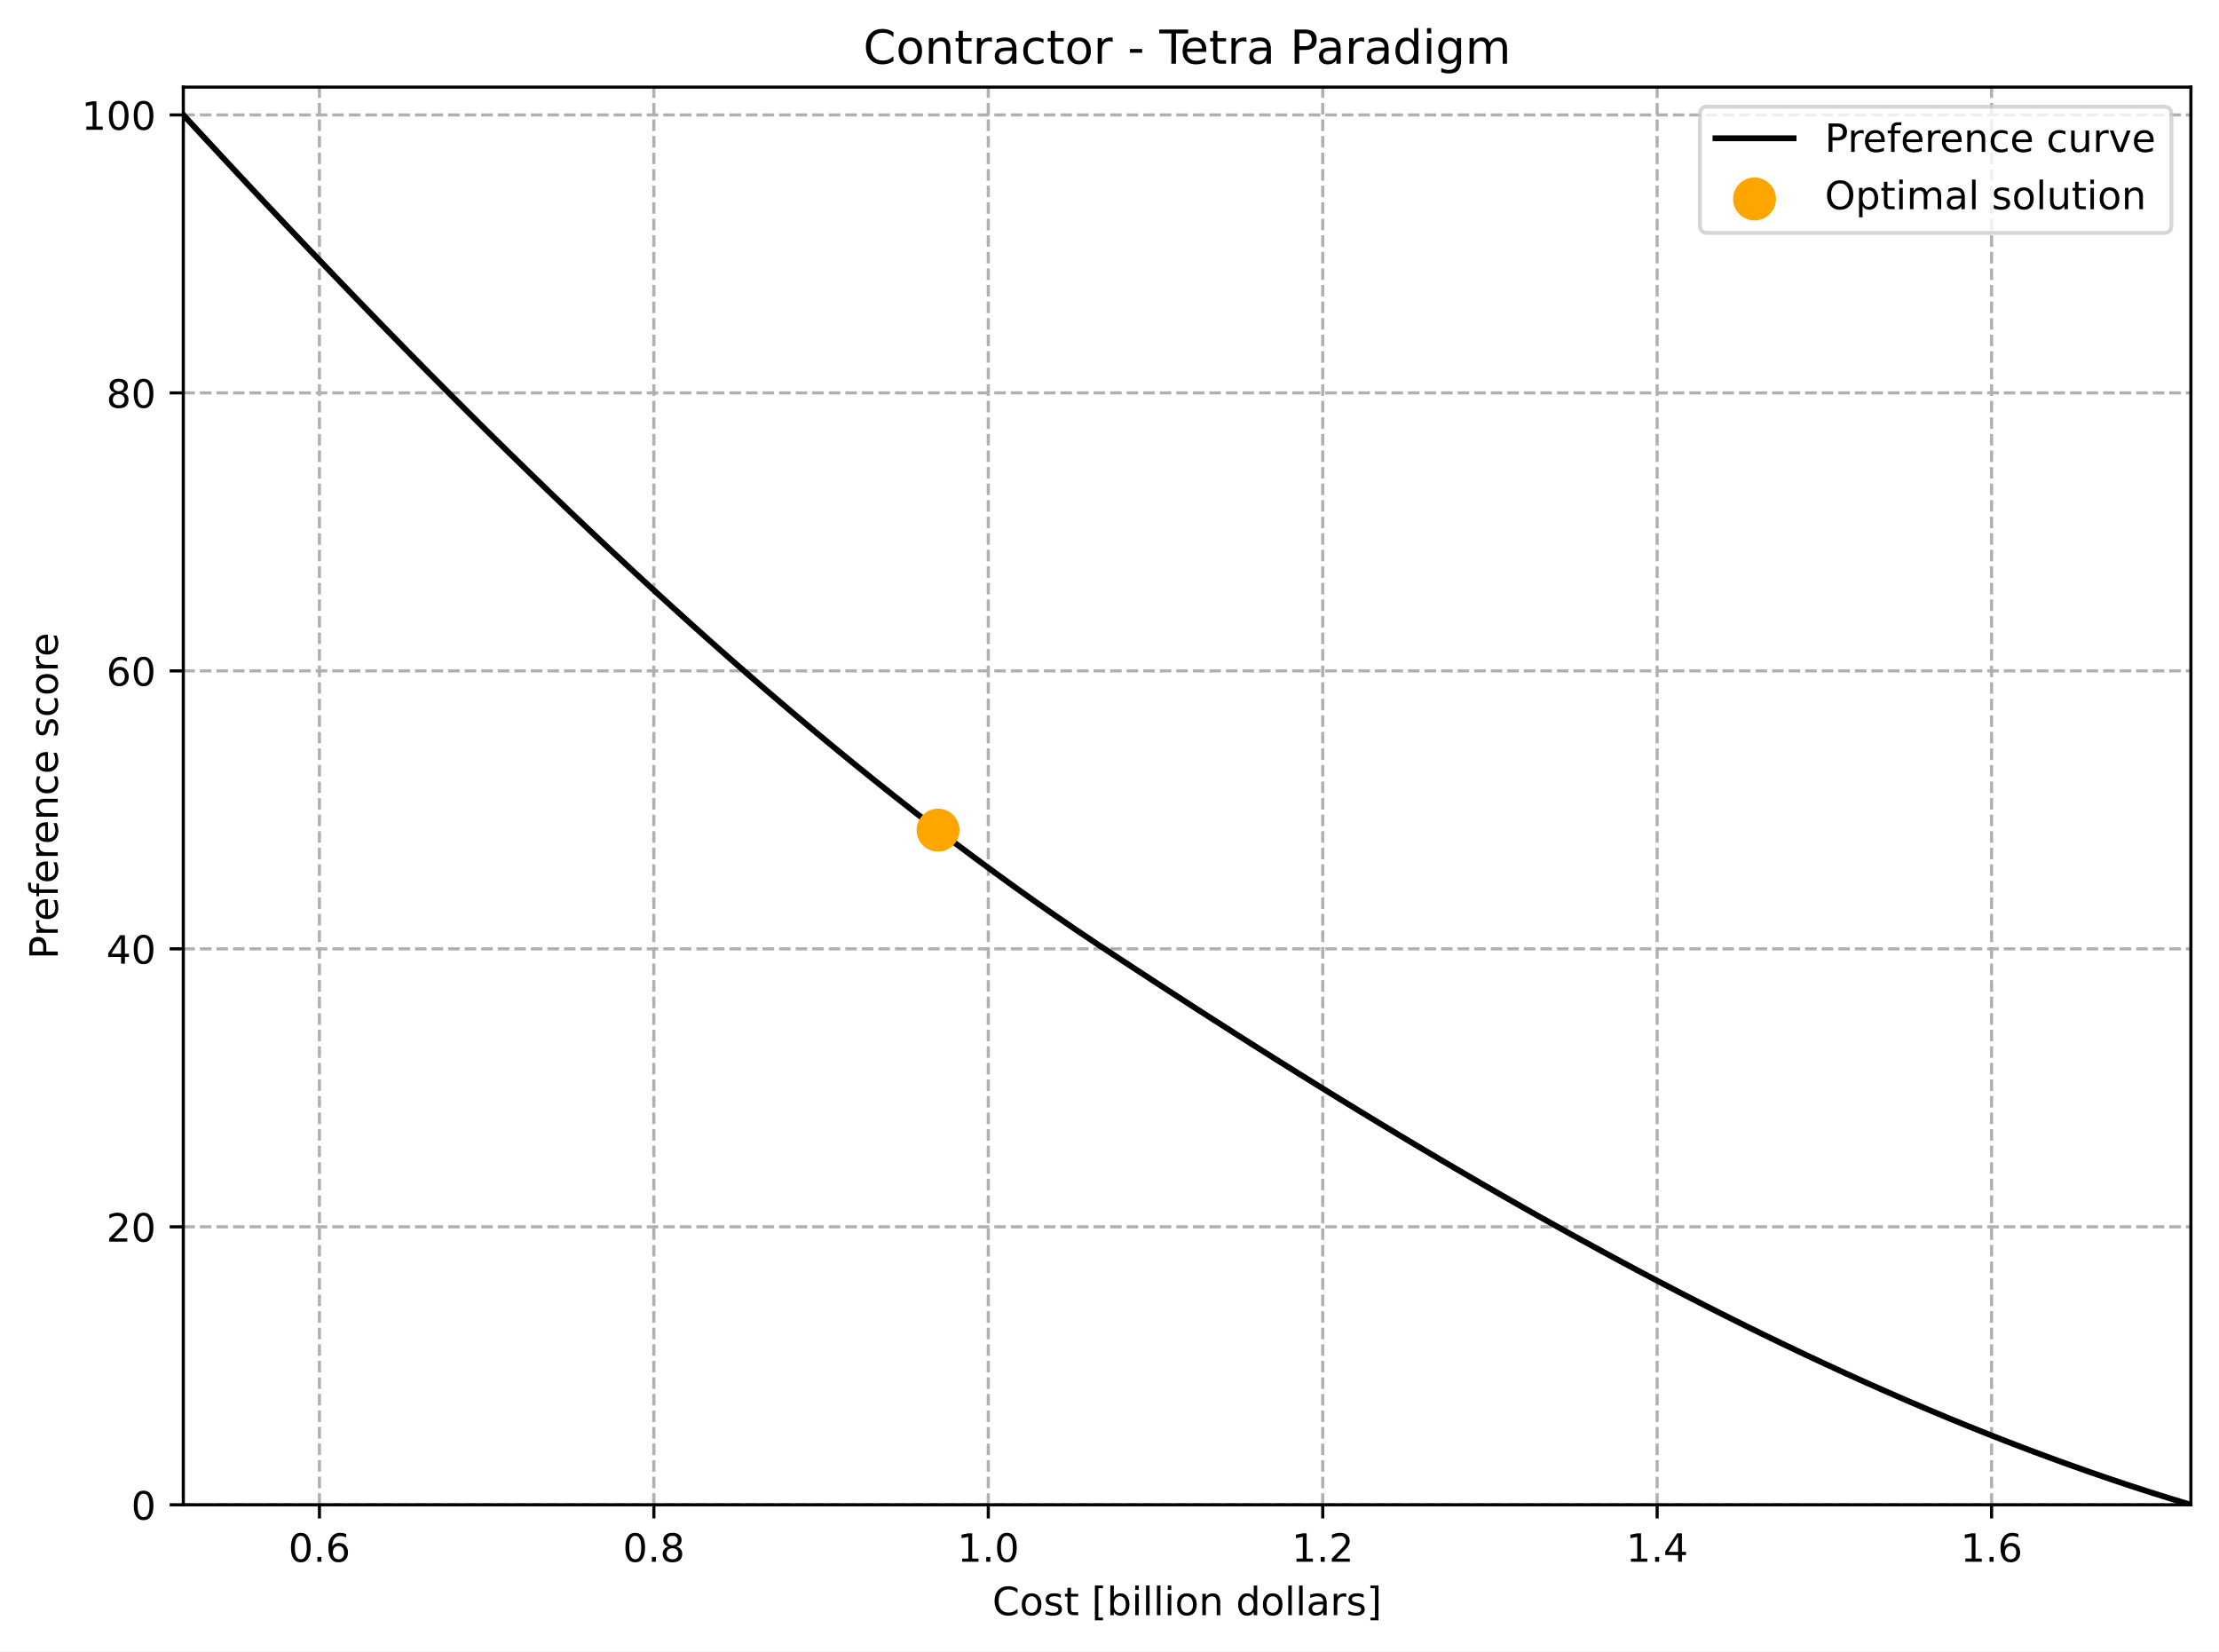
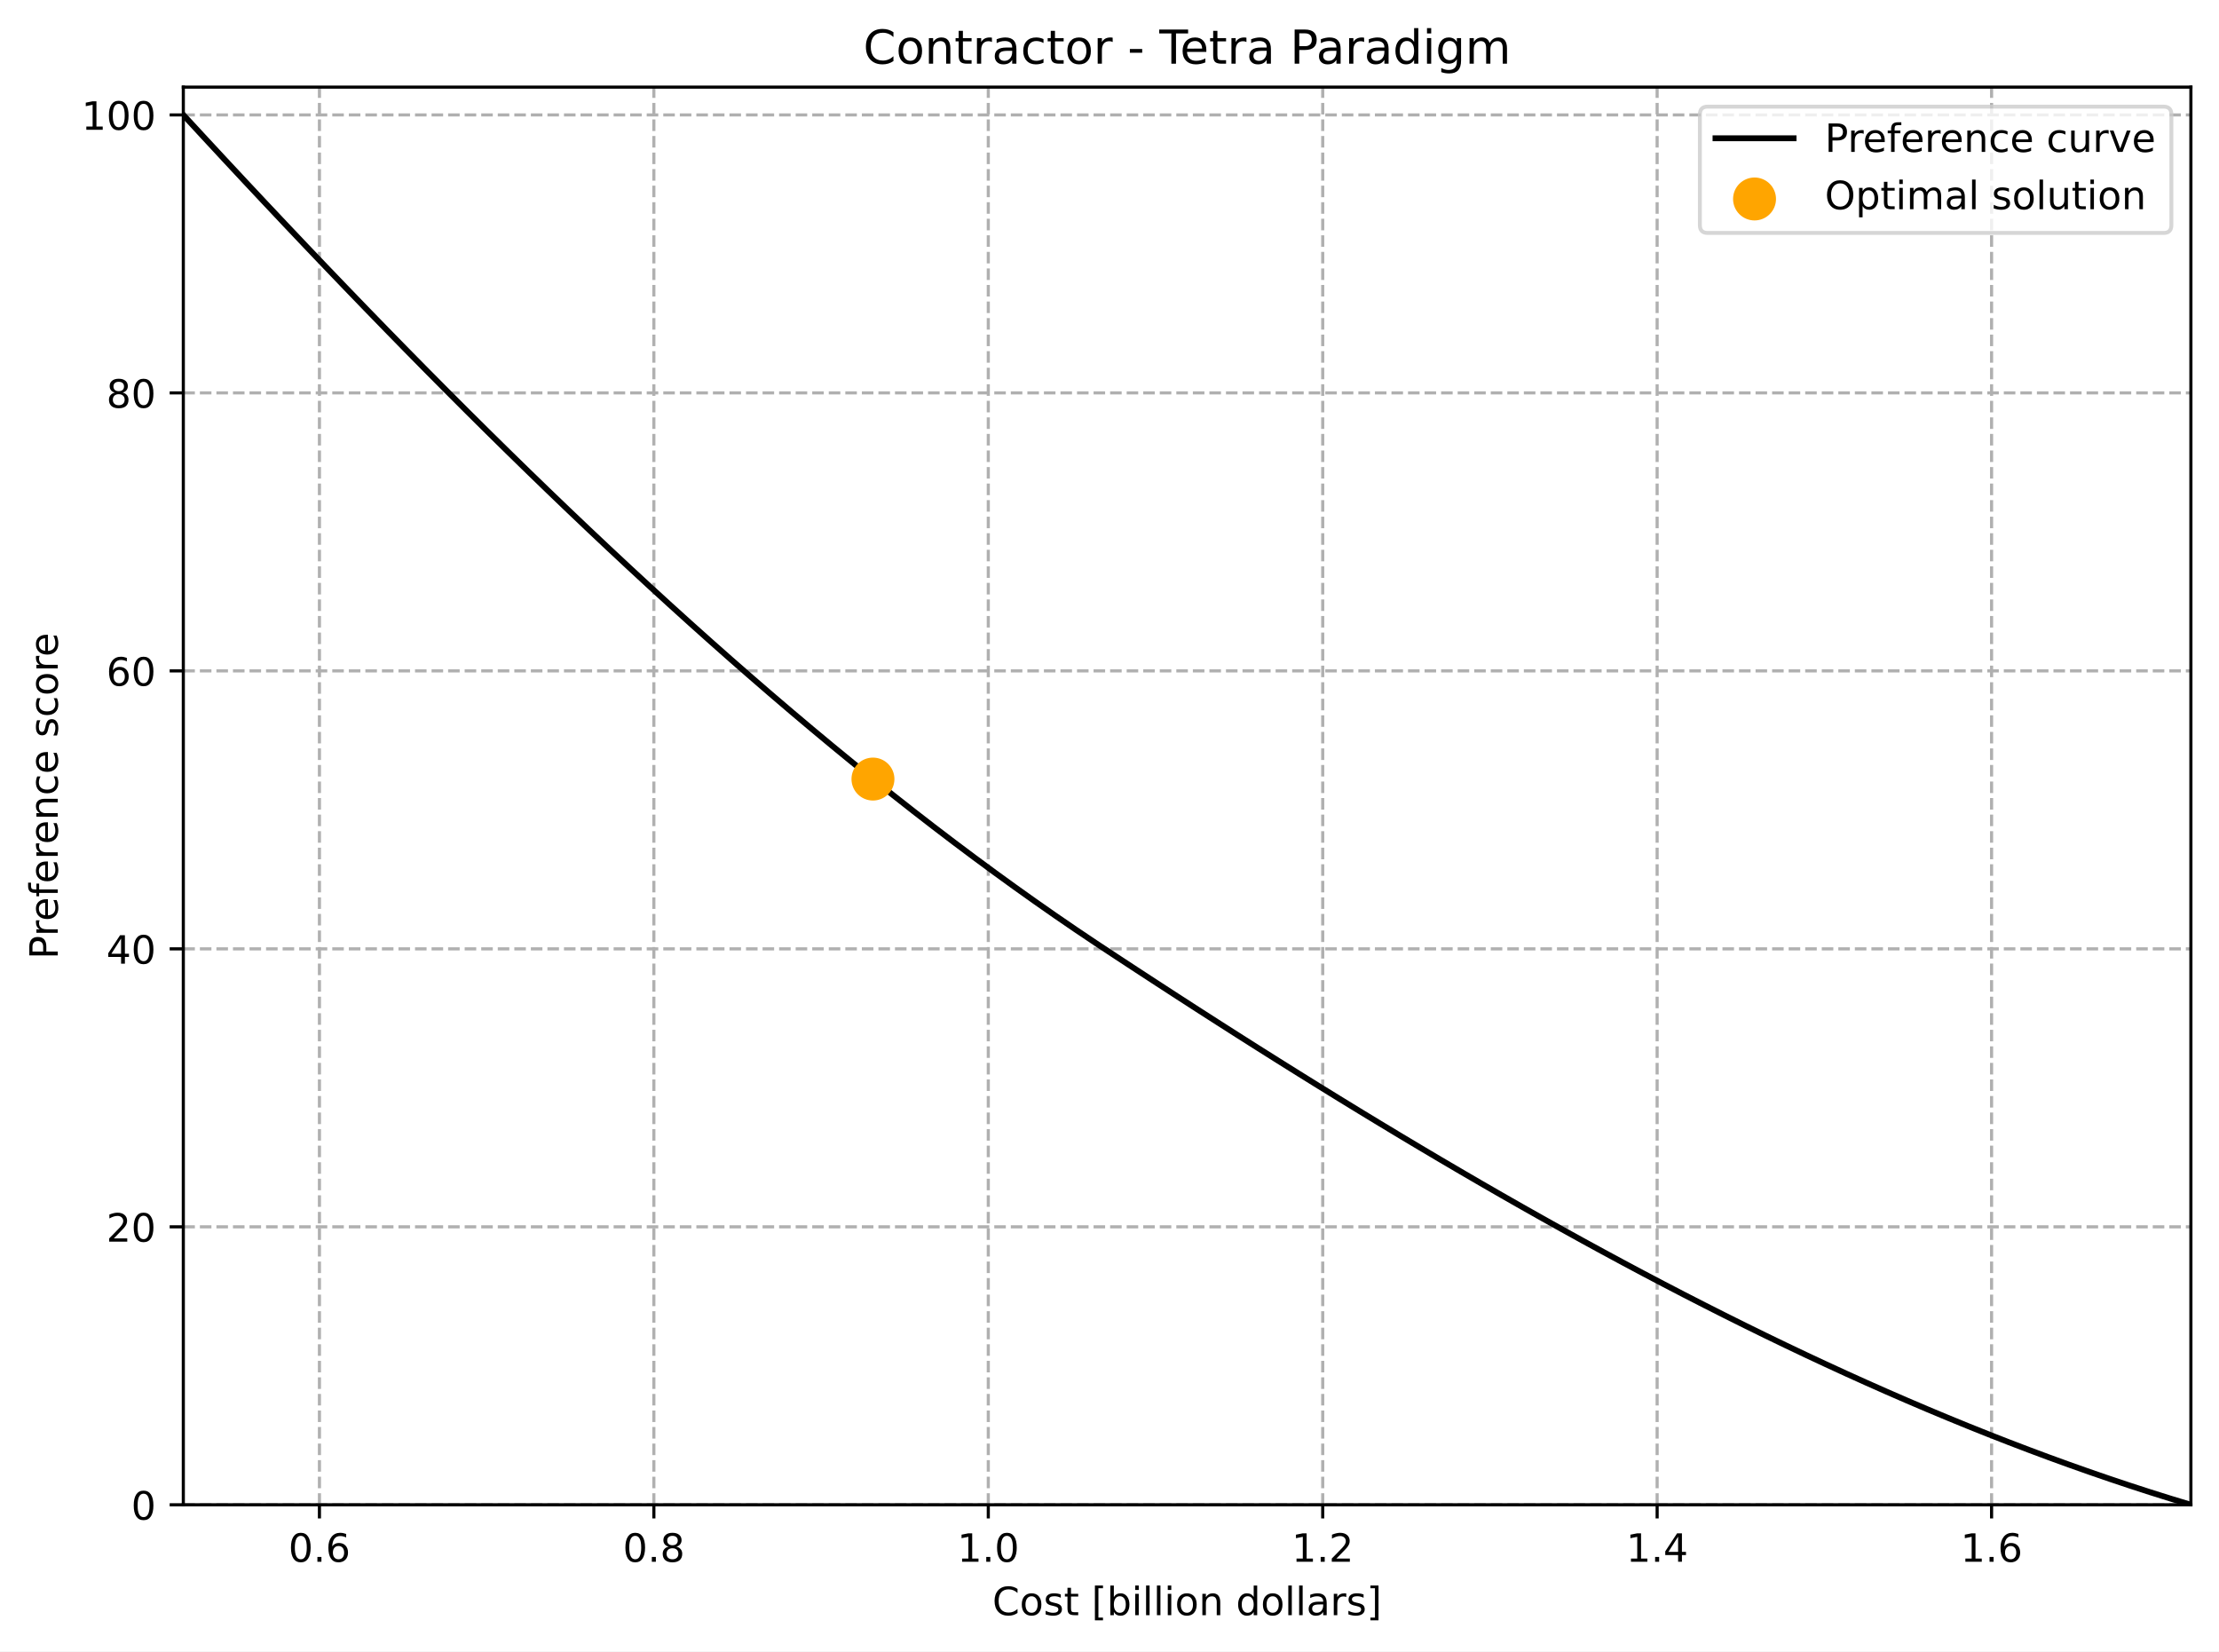
<svg xmlns="http://www.w3.org/2000/svg" xmlns:xlink="http://www.w3.org/1999/xlink" width="568.496pt" height="423.034pt" viewBox="0 0 568.496 423.034" version="1.1">
  <defs>
    <style type="text/css">*{stroke-linejoin: round; stroke-linecap: butt}</style>
  </defs>
  <g id="figure_1">
    <g id="patch_1">
      <path d="M 0 423.034  L 568.496 423.034  L 568.496 0  L 0 0  z " style="fill: #ffffff" />
    </g>
    <g id="axes_1">
      <g id="patch_2">
        <path d="M 46.966 385.478  L 561.296 385.478  L 561.296 22.318  L 46.966 22.318  z " style="fill: #ffffff" />
      </g>
      <g id="matplotlib.axis_1">
        <g id="xtick_1">
          <g id="line2d_1">
-             <path d="M 81.837 385.478  L 81.837 22.318  " clip-path="url(#pd395c5b653)" style="fill: none; stroke-dasharray: 2.96,1.28; stroke-dashoffset: 0; stroke: #b0b0b0; stroke-width: 0.8" />
+             <path d="M 81.837 385.478  L 81.837 22.318  " clip-path="url(#p195b58998e)" style="fill: none; stroke-dasharray: 2.96,1.28; stroke-dashoffset: 0; stroke: #b0b0b0; stroke-width: 0.8" />
          </g>
          <g id="line2d_2">
            <defs>
-               <path id="m17f8d794a3" d="M 0 0  L 0 3.5  " style="stroke: #000000; stroke-width: 0.8" />
-             </defs>
-             <g>
-               <use xlink:href="#m17f8d794a3" x="81.837" y="385.478" style="stroke: #000000; stroke-width: 0.8" />
+               <path id="me503c9df87" d="M 0 0  L 0 3.5  " style="stroke: #000000; stroke-width: 0.8" />
+             </defs>
+             <g>
+               <use xlink:href="#me503c9df87" x="81.837" y="385.478" style="stroke: #000000; stroke-width: 0.8" />
            </g>
          </g>
          <g id="text_1">
            <g transform="translate(73.88535 400.0766) scale(0.1 -0.1)">
              <defs>
                <path id="DejaVuSans-30" d="M 2034 4250  Q 1547 4250 1301 3770  Q 1056 3291 1056 2328  Q 1056 1369 1301 889  Q 1547 409 2034 409  Q 2525 409 2770 889  Q 3016 1369 3016 2328  Q 3016 3291 2770 3770  Q 2525 4250 2034 4250  z M 2034 4750  Q 2819 4750 3233 4129  Q 3647 3509 3647 2328  Q 3647 1150 3233 529  Q 2819 -91 2034 -91  Q 1250 -91 836 529  Q 422 1150 422 2328  Q 422 3509 836 4129  Q 1250 4750 2034 4750  z " transform="scale(0.015625)" />
                <path id="DejaVuSans-2e" d="M 684 794  L 1344 794  L 1344 0  L 684 0  L 684 794  z " transform="scale(0.015625)" />
                <path id="DejaVuSans-36" d="M 2113 2584  Q 1688 2584 1439 2293  Q 1191 2003 1191 1497  Q 1191 994 1439 701  Q 1688 409 2113 409  Q 2538 409 2786 701  Q 3034 994 3034 1497  Q 3034 2003 2786 2293  Q 2538 2584 2113 2584  z M 3366 4563  L 3366 3988  Q 3128 4100 2886 4159  Q 2644 4219 2406 4219  Q 1781 4219 1451 3797  Q 1122 3375 1075 2522  Q 1259 2794 1537 2939  Q 1816 3084 2150 3084  Q 2853 3084 3261 2657  Q 3669 2231 3669 1497  Q 3669 778 3244 343  Q 2819 -91 2113 -91  Q 1303 -91 875 529  Q 447 1150 447 2328  Q 447 3434 972 4092  Q 1497 4750 2381 4750  Q 2619 4750 2861 4703  Q 3103 4656 3366 4563  z " transform="scale(0.015625)" />
              </defs>
              <use xlink:href="#DejaVuSans-30" />
              <use xlink:href="#DejaVuSans-2e" transform="translate(63.62305 0)" />
              <use xlink:href="#DejaVuSans-36" transform="translate(95.41016 0)" />
            </g>
          </g>
        </g>
        <g id="xtick_2">
          <g id="line2d_3">
-             <path d="M 167.516 385.478  L 167.516 22.318  " clip-path="url(#pd395c5b653)" style="fill: none; stroke-dasharray: 2.96,1.28; stroke-dashoffset: 0; stroke: #b0b0b0; stroke-width: 0.8" />
+             <path d="M 167.516 385.478  L 167.516 22.318  " clip-path="url(#p195b58998e)" style="fill: none; stroke-dasharray: 2.96,1.28; stroke-dashoffset: 0; stroke: #b0b0b0; stroke-width: 0.8" />
          </g>
          <g id="line2d_4">
            <g>
-               <use xlink:href="#m17f8d794a3" x="167.516" y="385.478" style="stroke: #000000; stroke-width: 0.8" />
+               <use xlink:href="#me503c9df87" x="167.516" y="385.478" style="stroke: #000000; stroke-width: 0.8" />
            </g>
          </g>
          <g id="text_2">
            <g transform="translate(159.5642 400.0766) scale(0.1 -0.1)">
              <defs>
                <path id="DejaVuSans-38" d="M 2034 2216  Q 1584 2216 1326 1975  Q 1069 1734 1069 1313  Q 1069 891 1326 650  Q 1584 409 2034 409  Q 2484 409 2743 651  Q 3003 894 3003 1313  Q 3003 1734 2745 1975  Q 2488 2216 2034 2216  z M 1403 2484  Q 997 2584 770 2862  Q 544 3141 544 3541  Q 544 4100 942 4425  Q 1341 4750 2034 4750  Q 2731 4750 3128 4425  Q 3525 4100 3525 3541  Q 3525 3141 3298 2862  Q 3072 2584 2669 2484  Q 3125 2378 3379 2068  Q 3634 1759 3634 1313  Q 3634 634 3220 271  Q 2806 -91 2034 -91  Q 1263 -91 848 271  Q 434 634 434 1313  Q 434 1759 690 2068  Q 947 2378 1403 2484  z M 1172 3481  Q 1172 3119 1398 2916  Q 1625 2713 2034 2713  Q 2441 2713 2670 2916  Q 2900 3119 2900 3481  Q 2900 3844 2670 4047  Q 2441 4250 2034 4250  Q 1625 4250 1398 4047  Q 1172 3844 1172 3481  z " transform="scale(0.015625)" />
              </defs>
              <use xlink:href="#DejaVuSans-30" />
              <use xlink:href="#DejaVuSans-2e" transform="translate(63.62305 0)" />
              <use xlink:href="#DejaVuSans-38" transform="translate(95.41016 0)" />
            </g>
          </g>
        </g>
        <g id="xtick_3">
          <g id="line2d_5">
-             <path d="M 253.195 385.478  L 253.195 22.318  " clip-path="url(#pd395c5b653)" style="fill: none; stroke-dasharray: 2.96,1.28; stroke-dashoffset: 0; stroke: #b0b0b0; stroke-width: 0.8" />
+             <path d="M 253.195 385.478  L 253.195 22.318  " clip-path="url(#p195b58998e)" style="fill: none; stroke-dasharray: 2.96,1.28; stroke-dashoffset: 0; stroke: #b0b0b0; stroke-width: 0.8" />
          </g>
          <g id="line2d_6">
            <g>
-               <use xlink:href="#m17f8d794a3" x="253.195" y="385.478" style="stroke: #000000; stroke-width: 0.8" />
+               <use xlink:href="#me503c9df87" x="253.195" y="385.478" style="stroke: #000000; stroke-width: 0.8" />
            </g>
          </g>
          <g id="text_3">
            <g transform="translate(245.243 400.0766) scale(0.1 -0.1)">
              <defs>
                <path id="DejaVuSans-31" d="M 794 531  L 1825 531  L 1825 4091  L 703 3866  L 703 4441  L 1819 4666  L 2450 4666  L 2450 531  L 3481 531  L 3481 0  L 794 0  L 794 531  z " transform="scale(0.015625)" />
              </defs>
              <use xlink:href="#DejaVuSans-31" />
              <use xlink:href="#DejaVuSans-2e" transform="translate(63.62305 0)" />
              <use xlink:href="#DejaVuSans-30" transform="translate(95.41016 0)" />
            </g>
          </g>
        </g>
        <g id="xtick_4">
          <g id="line2d_7">
-             <path d="M 338.873 385.478  L 338.873 22.318  " clip-path="url(#pd395c5b653)" style="fill: none; stroke-dasharray: 2.96,1.28; stroke-dashoffset: 0; stroke: #b0b0b0; stroke-width: 0.8" />
+             <path d="M 338.873 385.478  L 338.873 22.318  " clip-path="url(#p195b58998e)" style="fill: none; stroke-dasharray: 2.96,1.28; stroke-dashoffset: 0; stroke: #b0b0b0; stroke-width: 0.8" />
          </g>
          <g id="line2d_8">
            <g>
-               <use xlink:href="#m17f8d794a3" x="338.873" y="385.478" style="stroke: #000000; stroke-width: 0.8" />
+               <use xlink:href="#me503c9df87" x="338.873" y="385.478" style="stroke: #000000; stroke-width: 0.8" />
            </g>
          </g>
          <g id="text_4">
            <g transform="translate(330.9218 400.0766) scale(0.1 -0.1)">
              <defs>
                <path id="DejaVuSans-32" d="M 1228 531  L 3431 531  L 3431 0  L 469 0  L 469 531  Q 828 903 1448 1529  Q 2069 2156 2228 2338  Q 2531 2678 2651 2914  Q 2772 3150 2772 3378  Q 2772 3750 2511 3984  Q 2250 4219 1831 4219  Q 1534 4219 1204 4116  Q 875 4013 500 3803  L 500 4441  Q 881 4594 1212 4672  Q 1544 4750 1819 4750  Q 2544 4750 2975 4387  Q 3406 4025 3406 3419  Q 3406 3131 3298 2873  Q 3191 2616 2906 2266  Q 2828 2175 2409 1742  Q 1991 1309 1228 531  z " transform="scale(0.015625)" />
              </defs>
              <use xlink:href="#DejaVuSans-31" />
              <use xlink:href="#DejaVuSans-2e" transform="translate(63.62305 0)" />
              <use xlink:href="#DejaVuSans-32" transform="translate(95.41016 0)" />
            </g>
          </g>
        </g>
        <g id="xtick_5">
          <g id="line2d_9">
-             <path d="M 424.552 385.478  L 424.552 22.318  " clip-path="url(#pd395c5b653)" style="fill: none; stroke-dasharray: 2.96,1.28; stroke-dashoffset: 0; stroke: #b0b0b0; stroke-width: 0.8" />
+             <path d="M 424.552 385.478  L 424.552 22.318  " clip-path="url(#p195b58998e)" style="fill: none; stroke-dasharray: 2.96,1.28; stroke-dashoffset: 0; stroke: #b0b0b0; stroke-width: 0.8" />
          </g>
          <g id="line2d_10">
            <g>
-               <use xlink:href="#m17f8d794a3" x="424.552" y="385.478" style="stroke: #000000; stroke-width: 0.8" />
+               <use xlink:href="#me503c9df87" x="424.552" y="385.478" style="stroke: #000000; stroke-width: 0.8" />
            </g>
          </g>
          <g id="text_5">
            <g transform="translate(416.6007 400.0766) scale(0.1 -0.1)">
              <defs>
                <path id="DejaVuSans-34" d="M 2419 4116  L 825 1625  L 2419 1625  L 2419 4116  z M 2253 4666  L 3047 4666  L 3047 1625  L 3713 1625  L 3713 1100  L 3047 1100  L 3047 0  L 2419 0  L 2419 1100  L 313 1100  L 313 1709  L 2253 4666  z " transform="scale(0.015625)" />
              </defs>
              <use xlink:href="#DejaVuSans-31" />
              <use xlink:href="#DejaVuSans-2e" transform="translate(63.62305 0)" />
              <use xlink:href="#DejaVuSans-34" transform="translate(95.41016 0)" />
            </g>
          </g>
        </g>
        <g id="xtick_6">
          <g id="line2d_11">
-             <path d="M 510.231 385.478  L 510.231 22.318  " clip-path="url(#pd395c5b653)" style="fill: none; stroke-dasharray: 2.96,1.28; stroke-dashoffset: 0; stroke: #b0b0b0; stroke-width: 0.8" />
+             <path d="M 510.231 385.478  L 510.231 22.318  " clip-path="url(#p195b58998e)" style="fill: none; stroke-dasharray: 2.96,1.28; stroke-dashoffset: 0; stroke: #b0b0b0; stroke-width: 0.8" />
          </g>
          <g id="line2d_12">
            <g>
-               <use xlink:href="#m17f8d794a3" x="510.231" y="385.478" style="stroke: #000000; stroke-width: 0.8" />
+               <use xlink:href="#me503c9df87" x="510.231" y="385.478" style="stroke: #000000; stroke-width: 0.8" />
            </g>
          </g>
          <g id="text_6">
            <g transform="translate(502.2795 400.0766) scale(0.1 -0.1)">
              <use xlink:href="#DejaVuSans-31" />
              <use xlink:href="#DejaVuSans-2e" transform="translate(63.62305 0)" />
              <use xlink:href="#DejaVuSans-36" transform="translate(95.41016 0)" />
            </g>
          </g>
        </g>
        <g id="text_7">
          <g transform="translate(254.2408 413.7547) scale(0.1 -0.1)">
            <defs>
              <path id="DejaVuSans-43" d="M 4122 4306  L 4122 3641  Q 3803 3938 3442 4084  Q 3081 4231 2675 4231  Q 1875 4231 1450 3742  Q 1025 3253 1025 2328  Q 1025 1406 1450 917  Q 1875 428 2675 428  Q 3081 428 3442 575  Q 3803 722 4122 1019  L 4122 359  Q 3791 134 3420 21  Q 3050 -91 2638 -91  Q 1578 -91 968 557  Q 359 1206 359 2328  Q 359 3453 968 4101  Q 1578 4750 2638 4750  Q 3056 4750 3426 4639  Q 3797 4528 4122 4306  z " transform="scale(0.015625)" />
              <path id="DejaVuSans-6f" d="M 1959 3097  Q 1497 3097 1228 2736  Q 959 2375 959 1747  Q 959 1119 1226 758  Q 1494 397 1959 397  Q 2419 397 2687 759  Q 2956 1122 2956 1747  Q 2956 2369 2687 2733  Q 2419 3097 1959 3097  z M 1959 3584  Q 2709 3584 3137 3096  Q 3566 2609 3566 1747  Q 3566 888 3137 398  Q 2709 -91 1959 -91  Q 1206 -91 779 398  Q 353 888 353 1747  Q 353 2609 779 3096  Q 1206 3584 1959 3584  z " transform="scale(0.015625)" />
              <path id="DejaVuSans-73" d="M 2834 3397  L 2834 2853  Q 2591 2978 2328 3040  Q 2066 3103 1784 3103  Q 1356 3103 1142 2972  Q 928 2841 928 2578  Q 928 2378 1081 2264  Q 1234 2150 1697 2047  L 1894 2003  Q 2506 1872 2764 1633  Q 3022 1394 3022 966  Q 3022 478 2636 193  Q 2250 -91 1575 -91  Q 1294 -91 989 -36  Q 684 19 347 128  L 347 722  Q 666 556 975 473  Q 1284 391 1588 391  Q 1994 391 2212 530  Q 2431 669 2431 922  Q 2431 1156 2273 1281  Q 2116 1406 1581 1522  L 1381 1569  Q 847 1681 609 1914  Q 372 2147 372 2553  Q 372 3047 722 3315  Q 1072 3584 1716 3584  Q 2034 3584 2315 3537  Q 2597 3491 2834 3397  z " transform="scale(0.015625)" />
              <path id="DejaVuSans-74" d="M 1172 4494  L 1172 3500  L 2356 3500  L 2356 3053  L 1172 3053  L 1172 1153  Q 1172 725 1289 603  Q 1406 481 1766 481  L 2356 481  L 2356 0  L 1766 0  Q 1100 0 847 248  Q 594 497 594 1153  L 594 3053  L 172 3053  L 172 3500  L 594 3500  L 594 4494  L 1172 4494  z " transform="scale(0.015625)" />
              <path id="DejaVuSans-20" transform="scale(0.015625)" />
              <path id="DejaVuSans-5b" d="M 550 4863  L 1875 4863  L 1875 4416  L 1125 4416  L 1125 -397  L 1875 -397  L 1875 -844  L 550 -844  L 550 4863  z " transform="scale(0.015625)" />
              <path id="DejaVuSans-62" d="M 3116 1747  Q 3116 2381 2855 2742  Q 2594 3103 2138 3103  Q 1681 3103 1420 2742  Q 1159 2381 1159 1747  Q 1159 1113 1420 752  Q 1681 391 2138 391  Q 2594 391 2855 752  Q 3116 1113 3116 1747  z M 1159 2969  Q 1341 3281 1617 3432  Q 1894 3584 2278 3584  Q 2916 3584 3314 3078  Q 3713 2572 3713 1747  Q 3713 922 3314 415  Q 2916 -91 2278 -91  Q 1894 -91 1617 61  Q 1341 213 1159 525  L 1159 0  L 581 0  L 581 4863  L 1159 4863  L 1159 2969  z " transform="scale(0.015625)" />
              <path id="DejaVuSans-69" d="M 603 3500  L 1178 3500  L 1178 0  L 603 0  L 603 3500  z M 603 4863  L 1178 4863  L 1178 4134  L 603 4134  L 603 4863  z " transform="scale(0.015625)" />
              <path id="DejaVuSans-6c" d="M 603 4863  L 1178 4863  L 1178 0  L 603 0  L 603 4863  z " transform="scale(0.015625)" />
              <path id="DejaVuSans-6e" d="M 3513 2113  L 3513 0  L 2938 0  L 2938 2094  Q 2938 2591 2744 2837  Q 2550 3084 2163 3084  Q 1697 3084 1428 2787  Q 1159 2491 1159 1978  L 1159 0  L 581 0  L 581 3500  L 1159 3500  L 1159 2956  Q 1366 3272 1645 3428  Q 1925 3584 2291 3584  Q 2894 3584 3203 3211  Q 3513 2838 3513 2113  z " transform="scale(0.015625)" />
              <path id="DejaVuSans-64" d="M 2906 2969  L 2906 4863  L 3481 4863  L 3481 0  L 2906 0  L 2906 525  Q 2725 213 2448 61  Q 2172 -91 1784 -91  Q 1150 -91 751 415  Q 353 922 353 1747  Q 353 2572 751 3078  Q 1150 3584 1784 3584  Q 2172 3584 2448 3432  Q 2725 3281 2906 2969  z M 947 1747  Q 947 1113 1208 752  Q 1469 391 1925 391  Q 2381 391 2643 752  Q 2906 1113 2906 1747  Q 2906 2381 2643 2742  Q 2381 3103 1925 3103  Q 1469 3103 1208 2742  Q 947 2381 947 1747  z " transform="scale(0.015625)" />
              <path id="DejaVuSans-61" d="M 2194 1759  Q 1497 1759 1228 1600  Q 959 1441 959 1056  Q 959 750 1161 570  Q 1363 391 1709 391  Q 2188 391 2477 730  Q 2766 1069 2766 1631  L 2766 1759  L 2194 1759  z M 3341 1997  L 3341 0  L 2766 0  L 2766 531  Q 2569 213 2275 61  Q 1981 -91 1556 -91  Q 1019 -91 701 211  Q 384 513 384 1019  Q 384 1609 779 1909  Q 1175 2209 1959 2209  L 2766 2209  L 2766 2266  Q 2766 2663 2505 2880  Q 2244 3097 1772 3097  Q 1472 3097 1187 3025  Q 903 2953 641 2809  L 641 3341  Q 956 3463 1253 3523  Q 1550 3584 1831 3584  Q 2591 3584 2966 3190  Q 3341 2797 3341 1997  z " transform="scale(0.015625)" />
              <path id="DejaVuSans-72" d="M 2631 2963  Q 2534 3019 2420 3045  Q 2306 3072 2169 3072  Q 1681 3072 1420 2755  Q 1159 2438 1159 1844  L 1159 0  L 581 0  L 581 3500  L 1159 3500  L 1159 2956  Q 1341 3275 1631 3429  Q 1922 3584 2338 3584  Q 2397 3584 2469 3576  Q 2541 3569 2628 3553  L 2631 2963  z " transform="scale(0.015625)" />
              <path id="DejaVuSans-5d" d="M 1947 4863  L 1947 -844  L 622 -844  L 622 -397  L 1369 -397  L 1369 4416  L 622 4416  L 622 4863  L 1947 4863  z " transform="scale(0.015625)" />
            </defs>
            <use xlink:href="#DejaVuSans-43" />
            <use xlink:href="#DejaVuSans-6f" transform="translate(69.82422 0)" />
            <use xlink:href="#DejaVuSans-73" transform="translate(131.0059 0)" />
            <use xlink:href="#DejaVuSans-74" transform="translate(183.1055 0)" />
            <use xlink:href="#DejaVuSans-20" transform="translate(222.3145 0)" />
            <use xlink:href="#DejaVuSans-5b" transform="translate(254.1016 0)" />
            <use xlink:href="#DejaVuSans-62" transform="translate(293.1152 0)" />
            <use xlink:href="#DejaVuSans-69" transform="translate(356.5918 0)" />
            <use xlink:href="#DejaVuSans-6c" transform="translate(384.375 0)" />
            <use xlink:href="#DejaVuSans-6c" transform="translate(412.1582 0)" />
            <use xlink:href="#DejaVuSans-69" transform="translate(439.9414 0)" />
            <use xlink:href="#DejaVuSans-6f" transform="translate(467.7246 0)" />
            <use xlink:href="#DejaVuSans-6e" transform="translate(528.9062 0)" />
            <use xlink:href="#DejaVuSans-20" transform="translate(592.2852 0)" />
            <use xlink:href="#DejaVuSans-64" transform="translate(624.0723 0)" />
            <use xlink:href="#DejaVuSans-6f" transform="translate(687.5488 0)" />
            <use xlink:href="#DejaVuSans-6c" transform="translate(748.7305 0)" />
            <use xlink:href="#DejaVuSans-6c" transform="translate(776.5137 0)" />
            <use xlink:href="#DejaVuSans-61" transform="translate(804.2969 0)" />
            <use xlink:href="#DejaVuSans-72" transform="translate(865.5762 0)" />
            <use xlink:href="#DejaVuSans-73" transform="translate(906.6895 0)" />
            <use xlink:href="#DejaVuSans-5d" transform="translate(958.7891 0)" />
          </g>
        </g>
      </g>
      <g id="matplotlib.axis_2">
        <g id="ytick_1">
          <g id="line2d_13">
-             <path d="M 46.966 385.478  L 561.296 385.478  " clip-path="url(#pd395c5b653)" style="fill: none; stroke-dasharray: 2.96,1.28; stroke-dashoffset: 0; stroke: #b0b0b0; stroke-width: 0.8" />
+             <path d="M 46.966 385.478  L 561.296 385.478  " clip-path="url(#p195b58998e)" style="fill: none; stroke-dasharray: 2.96,1.28; stroke-dashoffset: 0; stroke: #b0b0b0; stroke-width: 0.8" />
          </g>
          <g id="line2d_14">
            <defs>
-               <path id="m03f06b9569" d="M 0 0  L -3.5 0  " style="stroke: #000000; stroke-width: 0.8" />
-             </defs>
-             <g>
-               <use xlink:href="#m03f06b9569" x="46.966" y="385.478" style="stroke: #000000; stroke-width: 0.8" />
+               <path id="m13825a6970" d="M 0 0  L -3.5 0  " style="stroke: #000000; stroke-width: 0.8" />
+             </defs>
+             <g>
+               <use xlink:href="#m13825a6970" x="46.966" y="385.478" style="stroke: #000000; stroke-width: 0.8" />
            </g>
          </g>
          <g id="text_8">
            <g transform="translate(33.60312 389.2773) scale(0.1 -0.1)">
              <use xlink:href="#DejaVuSans-30" />
            </g>
          </g>
        </g>
        <g id="ytick_2">
          <g id="line2d_15">
-             <path d="M 46.966 314.27  L 561.296 314.27  " clip-path="url(#pd395c5b653)" style="fill: none; stroke-dasharray: 2.96,1.28; stroke-dashoffset: 0; stroke: #b0b0b0; stroke-width: 0.8" />
+             <path d="M 46.966 314.27  L 561.296 314.27  " clip-path="url(#p195b58998e)" style="fill: none; stroke-dasharray: 2.96,1.28; stroke-dashoffset: 0; stroke: #b0b0b0; stroke-width: 0.8" />
          </g>
          <g id="line2d_16">
            <g>
-               <use xlink:href="#m03f06b9569" x="46.966" y="314.27" style="stroke: #000000; stroke-width: 0.8" />
+               <use xlink:href="#m13825a6970" x="46.966" y="314.27" style="stroke: #000000; stroke-width: 0.8" />
            </g>
          </g>
          <g id="text_9">
            <g transform="translate(27.24063 318.0695) scale(0.1 -0.1)">
              <use xlink:href="#DejaVuSans-32" />
              <use xlink:href="#DejaVuSans-30" transform="translate(63.62305 0)" />
            </g>
          </g>
        </g>
        <g id="ytick_3">
          <g id="line2d_17">
-             <path d="M 46.966 243.062  L 561.296 243.062  " clip-path="url(#pd395c5b653)" style="fill: none; stroke-dasharray: 2.96,1.28; stroke-dashoffset: 0; stroke: #b0b0b0; stroke-width: 0.8" />
+             <path d="M 46.966 243.062  L 561.296 243.062  " clip-path="url(#p195b58998e)" style="fill: none; stroke-dasharray: 2.96,1.28; stroke-dashoffset: 0; stroke: #b0b0b0; stroke-width: 0.8" />
          </g>
          <g id="line2d_18">
            <g>
-               <use xlink:href="#m03f06b9569" x="46.966" y="243.062" style="stroke: #000000; stroke-width: 0.8" />
+               <use xlink:href="#m13825a6970" x="46.966" y="243.062" style="stroke: #000000; stroke-width: 0.8" />
            </g>
          </g>
          <g id="text_10">
            <g transform="translate(27.24063 246.8617) scale(0.1 -0.1)">
              <use xlink:href="#DejaVuSans-34" />
              <use xlink:href="#DejaVuSans-30" transform="translate(63.62305 0)" />
            </g>
          </g>
        </g>
        <g id="ytick_4">
          <g id="line2d_19">
-             <path d="M 46.966 171.855  L 561.296 171.855  " clip-path="url(#pd395c5b653)" style="fill: none; stroke-dasharray: 2.96,1.28; stroke-dashoffset: 0; stroke: #b0b0b0; stroke-width: 0.8" />
+             <path d="M 46.966 171.855  L 561.296 171.855  " clip-path="url(#p195b58998e)" style="fill: none; stroke-dasharray: 2.96,1.28; stroke-dashoffset: 0; stroke: #b0b0b0; stroke-width: 0.8" />
          </g>
          <g id="line2d_20">
            <g>
-               <use xlink:href="#m03f06b9569" x="46.966" y="171.855" style="stroke: #000000; stroke-width: 0.8" />
+               <use xlink:href="#m13825a6970" x="46.966" y="171.855" style="stroke: #000000; stroke-width: 0.8" />
            </g>
          </g>
          <g id="text_11">
            <g transform="translate(27.24063 175.6538) scale(0.1 -0.1)">
              <use xlink:href="#DejaVuSans-36" />
              <use xlink:href="#DejaVuSans-30" transform="translate(63.62305 0)" />
            </g>
          </g>
        </g>
        <g id="ytick_5">
          <g id="line2d_21">
-             <path d="M 46.966 100.647  L 561.296 100.647  " clip-path="url(#pd395c5b653)" style="fill: none; stroke-dasharray: 2.96,1.28; stroke-dashoffset: 0; stroke: #b0b0b0; stroke-width: 0.8" />
+             <path d="M 46.966 100.647  L 561.296 100.647  " clip-path="url(#p195b58998e)" style="fill: none; stroke-dasharray: 2.96,1.28; stroke-dashoffset: 0; stroke: #b0b0b0; stroke-width: 0.8" />
          </g>
          <g id="line2d_22">
            <g>
-               <use xlink:href="#m03f06b9569" x="46.966" y="100.647" style="stroke: #000000; stroke-width: 0.8" />
+               <use xlink:href="#m13825a6970" x="46.966" y="100.647" style="stroke: #000000; stroke-width: 0.8" />
            </g>
          </g>
          <g id="text_12">
            <g transform="translate(27.24063 104.446) scale(0.1 -0.1)">
              <use xlink:href="#DejaVuSans-38" />
              <use xlink:href="#DejaVuSans-30" transform="translate(63.62305 0)" />
            </g>
          </g>
        </g>
        <g id="ytick_6">
          <g id="line2d_23">
-             <path d="M 46.966 29.439  L 561.296 29.439  " clip-path="url(#pd395c5b653)" style="fill: none; stroke-dasharray: 2.96,1.28; stroke-dashoffset: 0; stroke: #b0b0b0; stroke-width: 0.8" />
+             <path d="M 46.966 29.439  L 561.296 29.439  " clip-path="url(#p195b58998e)" style="fill: none; stroke-dasharray: 2.96,1.28; stroke-dashoffset: 0; stroke: #b0b0b0; stroke-width: 0.8" />
          </g>
          <g id="line2d_24">
            <g>
-               <use xlink:href="#m03f06b9569" x="46.966" y="29.439" style="stroke: #000000; stroke-width: 0.8" />
+               <use xlink:href="#m13825a6970" x="46.966" y="29.439" style="stroke: #000000; stroke-width: 0.8" />
            </g>
          </g>
          <g id="text_13">
            <g transform="translate(20.87813 33.23813) scale(0.1 -0.1)">
              <use xlink:href="#DejaVuSans-31" />
              <use xlink:href="#DejaVuSans-30" transform="translate(63.62305 0)" />
              <use xlink:href="#DejaVuSans-30" transform="translate(127.2461 0)" />
            </g>
          </g>
        </g>
        <g id="text_14">
          <g transform="translate(14.79844 245.7177) rotate(-90) scale(0.1 -0.1)">
            <defs>
              <path id="DejaVuSans-50" d="M 1259 4147  L 1259 2394  L 2053 2394  Q 2494 2394 2734 2622  Q 2975 2850 2975 3272  Q 2975 3691 2734 3919  Q 2494 4147 2053 4147  L 1259 4147  z M 628 4666  L 2053 4666  Q 2838 4666 3239 4311  Q 3641 3956 3641 3272  Q 3641 2581 3239 2228  Q 2838 1875 2053 1875  L 1259 1875  L 1259 0  L 628 0  L 628 4666  z " transform="scale(0.015625)" />
              <path id="DejaVuSans-65" d="M 3597 1894  L 3597 1613  L 953 1613  Q 991 1019 1311 708  Q 1631 397 2203 397  Q 2534 397 2845 478  Q 3156 559 3463 722  L 3463 178  Q 3153 47 2828 -22  Q 2503 -91 2169 -91  Q 1331 -91 842 396  Q 353 884 353 1716  Q 353 2575 817 3079  Q 1281 3584 2069 3584  Q 2775 3584 3186 3129  Q 3597 2675 3597 1894  z M 3022 2063  Q 3016 2534 2758 2815  Q 2500 3097 2075 3097  Q 1594 3097 1305 2825  Q 1016 2553 972 2059  L 3022 2063  z " transform="scale(0.015625)" />
              <path id="DejaVuSans-66" d="M 2375 4863  L 2375 4384  L 1825 4384  Q 1516 4384 1395 4259  Q 1275 4134 1275 3809  L 1275 3500  L 2222 3500  L 2222 3053  L 1275 3053  L 1275 0  L 697 0  L 697 3053  L 147 3053  L 147 3500  L 697 3500  L 697 3744  Q 697 4328 969 4595  Q 1241 4863 1831 4863  L 2375 4863  z " transform="scale(0.015625)" />
              <path id="DejaVuSans-63" d="M 3122 3366  L 3122 2828  Q 2878 2963 2633 3030  Q 2388 3097 2138 3097  Q 1578 3097 1268 2742  Q 959 2388 959 1747  Q 959 1106 1268 751  Q 1578 397 2138 397  Q 2388 397 2633 464  Q 2878 531 3122 666  L 3122 134  Q 2881 22 2623 -34  Q 2366 -91 2075 -91  Q 1284 -91 818 406  Q 353 903 353 1747  Q 353 2603 823 3093  Q 1294 3584 2113 3584  Q 2378 3584 2631 3529  Q 2884 3475 3122 3366  z " transform="scale(0.015625)" />
            </defs>
            <use xlink:href="#DejaVuSans-50" />
            <use xlink:href="#DejaVuSans-72" transform="translate(58.55273 0)" />
            <use xlink:href="#DejaVuSans-65" transform="translate(97.41602 0)" />
            <use xlink:href="#DejaVuSans-66" transform="translate(158.9395 0)" />
            <use xlink:href="#DejaVuSans-65" transform="translate(194.1445 0)" />
            <use xlink:href="#DejaVuSans-72" transform="translate(255.668 0)" />
            <use xlink:href="#DejaVuSans-65" transform="translate(294.5312 0)" />
            <use xlink:href="#DejaVuSans-6e" transform="translate(356.0547 0)" />
            <use xlink:href="#DejaVuSans-63" transform="translate(419.4336 0)" />
            <use xlink:href="#DejaVuSans-65" transform="translate(474.4141 0)" />
            <use xlink:href="#DejaVuSans-20" transform="translate(535.9375 0)" />
            <use xlink:href="#DejaVuSans-73" transform="translate(567.7246 0)" />
            <use xlink:href="#DejaVuSans-63" transform="translate(619.8242 0)" />
            <use xlink:href="#DejaVuSans-6f" transform="translate(674.8047 0)" />
            <use xlink:href="#DejaVuSans-72" transform="translate(735.9863 0)" />
            <use xlink:href="#DejaVuSans-65" transform="translate(774.8496 0)" />
          </g>
        </g>
      </g>
      <g id="line2d_25">
-         <path d="M 46.966 29.439  L 52.161 35.066  L 57.356 40.666  L 62.551 46.238  L 67.747 51.781  L 72.942 57.293  L 78.137 62.775  L 83.332 68.224  L 88.528 73.639  L 93.723 79.021  L 98.918 84.367  L 104.113 89.678  L 109.309 94.951  L 114.504 100.186  L 119.699 105.381  L 124.894 110.537  L 130.09 115.651  L 135.285 120.723  L 140.48 125.752  L 145.675 130.737  L 150.871 135.677  L 156.066 140.571  L 161.261 145.417  L 166.456 150.216  L 171.652 154.965  L 176.847 159.664  L 182.042 164.313  L 187.237 168.909  L 192.433 173.452  L 197.628 177.94  L 202.823 182.374  L 208.018 186.752  L 213.214 191.073  L 218.409 195.335  L 223.604 199.539  L 228.799 203.682  L 233.995 207.765  L 239.19 211.785  L 244.385 215.743  L 249.58 219.636  L 254.776 223.464  L 259.971 227.227  L 265.166 230.922  L 270.361 234.549  L 275.557 238.108  L 280.752 241.596  L 285.947 245.023  L 291.142 248.428  L 296.338 251.816  L 301.533 255.187  L 306.728 258.54  L 311.924 261.873  L 317.119 265.187  L 322.314 268.48  L 327.509 271.752  L 332.705 275.002  L 337.9 278.23  L 343.095 281.434  L 348.29 284.614  L 353.486 287.769  L 358.681 290.899  L 363.876 294.003  L 369.071 297.08  L 374.267 300.129  L 379.462 303.15  L 384.657 306.142  L 389.852 309.104  L 395.048 312.035  L 400.243 314.936  L 405.438 317.804  L 410.633 320.64  L 415.829 323.443  L 421.024 326.211  L 426.219 328.945  L 431.414 331.643  L 436.61 334.305  L 441.805 336.93  L 447 339.518  L 452.195 342.067  L 457.391 344.577  L 462.586 347.048  L 467.781 349.477  L 472.976 351.866  L 478.172 354.213  L 483.367 356.517  L 488.562 358.778  L 493.757 360.995  L 498.953 363.167  L 504.148 365.293  L 509.343 367.373  L 514.538 369.407  L 519.734 371.393  L 524.929 373.33  L 530.124 375.218  L 535.319 377.057  L 540.515 378.845  L 545.71 380.582  L 550.905 382.267  L 556.1 383.899  L 561.296 385.478  " clip-path="url(#pd395c5b653)" style="fill: none; stroke: #000000; stroke-width: 1.5; stroke-linecap: square" />
+         <path d="M 46.966 29.439  L 52.161 35.066  L 57.356 40.666  L 62.551 46.238  L 67.747 51.781  L 72.942 57.293  L 78.137 62.775  L 83.332 68.224  L 88.528 73.639  L 93.723 79.021  L 98.918 84.367  L 104.113 89.678  L 109.309 94.951  L 114.504 100.186  L 119.699 105.381  L 124.894 110.537  L 130.09 115.651  L 135.285 120.723  L 140.48 125.752  L 145.675 130.737  L 150.871 135.677  L 156.066 140.571  L 161.261 145.417  L 166.456 150.216  L 171.652 154.965  L 176.847 159.664  L 182.042 164.313  L 187.237 168.909  L 192.433 173.452  L 197.628 177.94  L 202.823 182.374  L 208.018 186.752  L 213.214 191.073  L 218.409 195.335  L 223.604 199.539  L 228.799 203.682  L 233.995 207.765  L 239.19 211.785  L 244.385 215.743  L 249.58 219.636  L 254.776 223.464  L 259.971 227.227  L 265.166 230.922  L 270.361 234.549  L 275.557 238.108  L 280.752 241.596  L 285.947 245.023  L 291.142 248.428  L 296.338 251.816  L 301.533 255.187  L 306.728 258.54  L 311.924 261.873  L 317.119 265.187  L 322.314 268.48  L 327.509 271.752  L 332.705 275.002  L 337.9 278.23  L 343.095 281.434  L 348.29 284.614  L 353.486 287.769  L 358.681 290.899  L 363.876 294.003  L 369.071 297.08  L 374.267 300.129  L 379.462 303.15  L 384.657 306.142  L 389.852 309.104  L 395.048 312.035  L 400.243 314.936  L 405.438 317.804  L 410.633 320.64  L 415.829 323.443  L 421.024 326.211  L 426.219 328.945  L 431.414 331.643  L 436.61 334.305  L 441.805 336.93  L 447 339.518  L 452.195 342.067  L 457.391 344.577  L 462.586 347.048  L 467.781 349.477  L 472.976 351.866  L 478.172 354.213  L 483.367 356.517  L 488.562 358.778  L 493.757 360.995  L 498.953 363.167  L 504.148 365.293  L 509.343 367.373  L 514.538 369.407  L 519.734 371.393  L 524.929 373.33  L 530.124 375.218  L 535.319 377.057  L 540.515 378.845  L 545.71 380.582  L 550.905 382.267  L 556.1 383.899  L 561.296 385.478  " clip-path="url(#p195b58998e)" style="fill: none; stroke: #000000; stroke-width: 1.5; stroke-linecap: square" />
      </g>
      <g id="patch_3">
        <path d="M 46.966 385.478  L 46.966 22.318  " style="fill: none; stroke: #000000; stroke-width: 0.8; stroke-linejoin: miter; stroke-linecap: square" />
      </g>
      <g id="patch_4">
        <path d="M 561.296 385.478  L 561.296 22.318  " style="fill: none; stroke: #000000; stroke-width: 0.8; stroke-linejoin: miter; stroke-linecap: square" />
      </g>
      <g id="patch_5">
        <path d="M 46.966 385.478  L 561.296 385.478  " style="fill: none; stroke: #000000; stroke-width: 0.8; stroke-linejoin: miter; stroke-linecap: square" />
      </g>
      <g id="patch_6">
        <path d="M 46.966 22.318  L 561.296 22.318  " style="fill: none; stroke: #000000; stroke-width: 0.8; stroke-linejoin: miter; stroke-linecap: square" />
      </g>
      <g id="text_15">
        <g transform="translate(221.1675 16.31812) scale(0.12 -0.12)">
          <defs>
            <path id="DejaVuSans-2d" d="M 313 2009  L 1997 2009  L 1997 1497  L 313 1497  L 313 2009  z " transform="scale(0.015625)" />
            <path id="DejaVuSans-54" d="M -19 4666  L 3928 4666  L 3928 4134  L 2272 4134  L 2272 0  L 1638 0  L 1638 4134  L -19 4134  L -19 4666  z " transform="scale(0.015625)" />
            <path id="DejaVuSans-67" d="M 2906 1791  Q 2906 2416 2648 2759  Q 2391 3103 1925 3103  Q 1463 3103 1205 2759  Q 947 2416 947 1791  Q 947 1169 1205 825  Q 1463 481 1925 481  Q 2391 481 2648 825  Q 2906 1169 2906 1791  z M 3481 434  Q 3481 -459 3084 -895  Q 2688 -1331 1869 -1331  Q 1566 -1331 1297 -1286  Q 1028 -1241 775 -1147  L 775 -588  Q 1028 -725 1275 -790  Q 1522 -856 1778 -856  Q 2344 -856 2625 -561  Q 2906 -266 2906 331  L 2906 616  Q 2728 306 2450 153  Q 2172 0 1784 0  Q 1141 0 747 490  Q 353 981 353 1791  Q 353 2603 747 3093  Q 1141 3584 1784 3584  Q 2172 3584 2450 3431  Q 2728 3278 2906 2969  L 2906 3500  L 3481 3500  L 3481 434  z " transform="scale(0.015625)" />
            <path id="DejaVuSans-6d" d="M 3328 2828  Q 3544 3216 3844 3400  Q 4144 3584 4550 3584  Q 5097 3584 5394 3201  Q 5691 2819 5691 2113  L 5691 0  L 5113 0  L 5113 2094  Q 5113 2597 4934 2840  Q 4756 3084 4391 3084  Q 3944 3084 3684 2787  Q 3425 2491 3425 1978  L 3425 0  L 2847 0  L 2847 2094  Q 2847 2600 2669 2842  Q 2491 3084 2119 3084  Q 1678 3084 1418 2786  Q 1159 2488 1159 1978  L 1159 0  L 581 0  L 581 3500  L 1159 3500  L 1159 2956  Q 1356 3278 1631 3431  Q 1906 3584 2284 3584  Q 2666 3584 2933 3390  Q 3200 3197 3328 2828  z " transform="scale(0.015625)" />
          </defs>
          <use xlink:href="#DejaVuSans-43" />
          <use xlink:href="#DejaVuSans-6f" transform="translate(69.82422 0)" />
          <use xlink:href="#DejaVuSans-6e" transform="translate(131.0059 0)" />
          <use xlink:href="#DejaVuSans-74" transform="translate(194.3848 0)" />
          <use xlink:href="#DejaVuSans-72" transform="translate(233.5938 0)" />
          <use xlink:href="#DejaVuSans-61" transform="translate(274.707 0)" />
          <use xlink:href="#DejaVuSans-63" transform="translate(335.9863 0)" />
          <use xlink:href="#DejaVuSans-74" transform="translate(390.9668 0)" />
          <use xlink:href="#DejaVuSans-6f" transform="translate(430.1758 0)" />
          <use xlink:href="#DejaVuSans-72" transform="translate(491.3574 0)" />
          <use xlink:href="#DejaVuSans-20" transform="translate(532.4707 0)" />
          <use xlink:href="#DejaVuSans-2d" transform="translate(564.2578 0)" />
          <use xlink:href="#DejaVuSans-20" transform="translate(600.3418 0)" />
          <use xlink:href="#DejaVuSans-54" transform="translate(632.1289 0)" />
          <use xlink:href="#DejaVuSans-65" transform="translate(676.2129 0)" />
          <use xlink:href="#DejaVuSans-74" transform="translate(737.7363 0)" />
          <use xlink:href="#DejaVuSans-72" transform="translate(776.9453 0)" />
          <use xlink:href="#DejaVuSans-61" transform="translate(818.0586 0)" />
          <use xlink:href="#DejaVuSans-20" transform="translate(879.3379 0)" />
          <use xlink:href="#DejaVuSans-50" transform="translate(911.125 0)" />
          <use xlink:href="#DejaVuSans-61" transform="translate(966.9277 0)" />
          <use xlink:href="#DejaVuSans-72" transform="translate(1028.207 0)" />
          <use xlink:href="#DejaVuSans-61" transform="translate(1069.32 0)" />
          <use xlink:href="#DejaVuSans-64" transform="translate(1130.6 0)" />
          <use xlink:href="#DejaVuSans-69" transform="translate(1194.076 0)" />
          <use xlink:href="#DejaVuSans-67" transform="translate(1221.859 0)" />
          <use xlink:href="#DejaVuSans-6d" transform="translate(1285.336 0)" />
        </g>
      </g>
      <g id="PathCollection_1">
        <defs>
-           <path id="m138e9e0284" d="M 0 5  C 1.326 5 2.598 4.473 3.536 3.536  C 4.473 2.598 5 1.326 5 0  C 5 -1.326 4.473 -2.598 3.536 -3.536  C 2.598 -4.473 1.326 -5 0 -5  C -1.326 -5 -2.598 -4.473 -3.536 -3.536  C -4.473 -2.598 -5 -1.326 -5 0  C -5 1.326 -4.473 2.598 -3.536 3.536  C -2.598 4.473 -1.326 5 0 5  z " style="stroke: #ffa500" />
+           <path id="m75fdaec120" d="M 0 5  C 1.326 5 2.598 4.473 3.536 3.536  C 4.473 2.598 5 1.326 5 0  C 5 -1.326 4.473 -2.598 3.536 -3.536  C 2.598 -4.473 1.326 -5 0 -5  C -1.326 -5 -2.598 -4.473 -3.536 -3.536  C -4.473 -2.598 -5 -1.326 -5 0  C -5 1.326 -4.473 2.598 -3.536 3.536  C -2.598 4.473 -1.326 5 0 5  z " style="stroke: #ffa500" />
        </defs>
-         <g clip-path="url(#pd395c5b653)">
-           <use xlink:href="#m138e9e0284" x="240.323" y="212.654" style="fill: #ffa500; stroke: #ffa500" />
+         <g clip-path="url(#p195b58998e)">
+           <use xlink:href="#m75fdaec120" x="223.646" y="199.572" style="fill: #ffa500; stroke: #ffa500" />
        </g>
      </g>
      <g id="legend_1">
        <g id="patch_7">
          <path d="M 437.503 59.674  L 554.296 59.674  Q 556.296 59.674 556.296 57.674  L 556.296 29.318  Q 556.296 27.318 554.296 27.318  L 437.503 27.318  Q 435.503 27.318 435.503 29.318  L 435.503 57.674  Q 435.503 59.674 437.503 59.674  z " style="fill: #ffffff; opacity: 0.8; stroke: #cccccc; stroke-linejoin: miter" />
        </g>
        <g id="line2d_26">
          <path d="M 439.503 35.417  L 449.503 35.417  L 459.503 35.417  " style="fill: none; stroke: #000000; stroke-width: 1.5; stroke-linecap: square" />
        </g>
        <g id="text_16">
          <g transform="translate(467.5034 38.91656) scale(0.1 -0.1)">
            <defs>
              <path id="DejaVuSans-75" d="M 544 1381  L 544 3500  L 1119 3500  L 1119 1403  Q 1119 906 1312 657  Q 1506 409 1894 409  Q 2359 409 2629 706  Q 2900 1003 2900 1516  L 2900 3500  L 3475 3500  L 3475 0  L 2900 0  L 2900 538  Q 2691 219 2414 64  Q 2138 -91 1772 -91  Q 1169 -91 856 284  Q 544 659 544 1381  z M 1991 3584  L 1991 3584  z " transform="scale(0.015625)" />
              <path id="DejaVuSans-76" d="M 191 3500  L 800 3500  L 1894 563  L 2988 3500  L 3597 3500  L 2284 0  L 1503 0  L 191 3500  z " transform="scale(0.015625)" />
            </defs>
            <use xlink:href="#DejaVuSans-50" />
            <use xlink:href="#DejaVuSans-72" transform="translate(58.55273 0)" />
            <use xlink:href="#DejaVuSans-65" transform="translate(97.41602 0)" />
            <use xlink:href="#DejaVuSans-66" transform="translate(158.9395 0)" />
            <use xlink:href="#DejaVuSans-65" transform="translate(194.1445 0)" />
            <use xlink:href="#DejaVuSans-72" transform="translate(255.668 0)" />
            <use xlink:href="#DejaVuSans-65" transform="translate(294.5312 0)" />
            <use xlink:href="#DejaVuSans-6e" transform="translate(356.0547 0)" />
            <use xlink:href="#DejaVuSans-63" transform="translate(419.4336 0)" />
            <use xlink:href="#DejaVuSans-65" transform="translate(474.4141 0)" />
            <use xlink:href="#DejaVuSans-20" transform="translate(535.9375 0)" />
            <use xlink:href="#DejaVuSans-63" transform="translate(567.7246 0)" />
            <use xlink:href="#DejaVuSans-75" transform="translate(622.7051 0)" />
            <use xlink:href="#DejaVuSans-72" transform="translate(686.084 0)" />
            <use xlink:href="#DejaVuSans-76" transform="translate(727.1973 0)" />
            <use xlink:href="#DejaVuSans-65" transform="translate(786.377 0)" />
          </g>
        </g>
        <g id="PathCollection_2">
          <g>
-             <use xlink:href="#m138e9e0284" x="449.503" y="50.97" style="fill: #ffa500; stroke: #ffa500" />
+             <use xlink:href="#m75fdaec120" x="449.503" y="50.97" style="fill: #ffa500; stroke: #ffa500" />
          </g>
        </g>
        <g id="text_17">
          <g transform="translate(467.5034 53.59469) scale(0.1 -0.1)">
            <defs>
              <path id="DejaVuSans-4f" d="M 2522 4238  Q 1834 4238 1429 3725  Q 1025 3213 1025 2328  Q 1025 1447 1429 934  Q 1834 422 2522 422  Q 3209 422 3611 934  Q 4013 1447 4013 2328  Q 4013 3213 3611 3725  Q 3209 4238 2522 4238  z M 2522 4750  Q 3503 4750 4090 4092  Q 4678 3434 4678 2328  Q 4678 1225 4090 567  Q 3503 -91 2522 -91  Q 1538 -91 948 565  Q 359 1222 359 2328  Q 359 3434 948 4092  Q 1538 4750 2522 4750  z " transform="scale(0.015625)" />
              <path id="DejaVuSans-70" d="M 1159 525  L 1159 -1331  L 581 -1331  L 581 3500  L 1159 3500  L 1159 2969  Q 1341 3281 1617 3432  Q 1894 3584 2278 3584  Q 2916 3584 3314 3078  Q 3713 2572 3713 1747  Q 3713 922 3314 415  Q 2916 -91 2278 -91  Q 1894 -91 1617 61  Q 1341 213 1159 525  z M 3116 1747  Q 3116 2381 2855 2742  Q 2594 3103 2138 3103  Q 1681 3103 1420 2742  Q 1159 2381 1159 1747  Q 1159 1113 1420 752  Q 1681 391 2138 391  Q 2594 391 2855 752  Q 3116 1113 3116 1747  z " transform="scale(0.015625)" />
            </defs>
            <use xlink:href="#DejaVuSans-4f" />
            <use xlink:href="#DejaVuSans-70" transform="translate(78.71094 0)" />
            <use xlink:href="#DejaVuSans-74" transform="translate(142.1875 0)" />
            <use xlink:href="#DejaVuSans-69" transform="translate(181.3965 0)" />
            <use xlink:href="#DejaVuSans-6d" transform="translate(209.1797 0)" />
            <use xlink:href="#DejaVuSans-61" transform="translate(306.5918 0)" />
            <use xlink:href="#DejaVuSans-6c" transform="translate(367.8711 0)" />
            <use xlink:href="#DejaVuSans-20" transform="translate(395.6543 0)" />
            <use xlink:href="#DejaVuSans-73" transform="translate(427.4414 0)" />
            <use xlink:href="#DejaVuSans-6f" transform="translate(479.541 0)" />
            <use xlink:href="#DejaVuSans-6c" transform="translate(540.7227 0)" />
            <use xlink:href="#DejaVuSans-75" transform="translate(568.5059 0)" />
            <use xlink:href="#DejaVuSans-74" transform="translate(631.8848 0)" />
            <use xlink:href="#DejaVuSans-69" transform="translate(671.0938 0)" />
            <use xlink:href="#DejaVuSans-6f" transform="translate(698.877 0)" />
            <use xlink:href="#DejaVuSans-6e" transform="translate(760.0586 0)" />
          </g>
        </g>
      </g>
    </g>
  </g>
  <defs>
-     <clipPath id="pd395c5b653">
+     <clipPath id="p195b58998e">
      <rect x="46.966" y="22.318" width="514.33" height="363.16" />
    </clipPath>
  </defs>
</svg>
